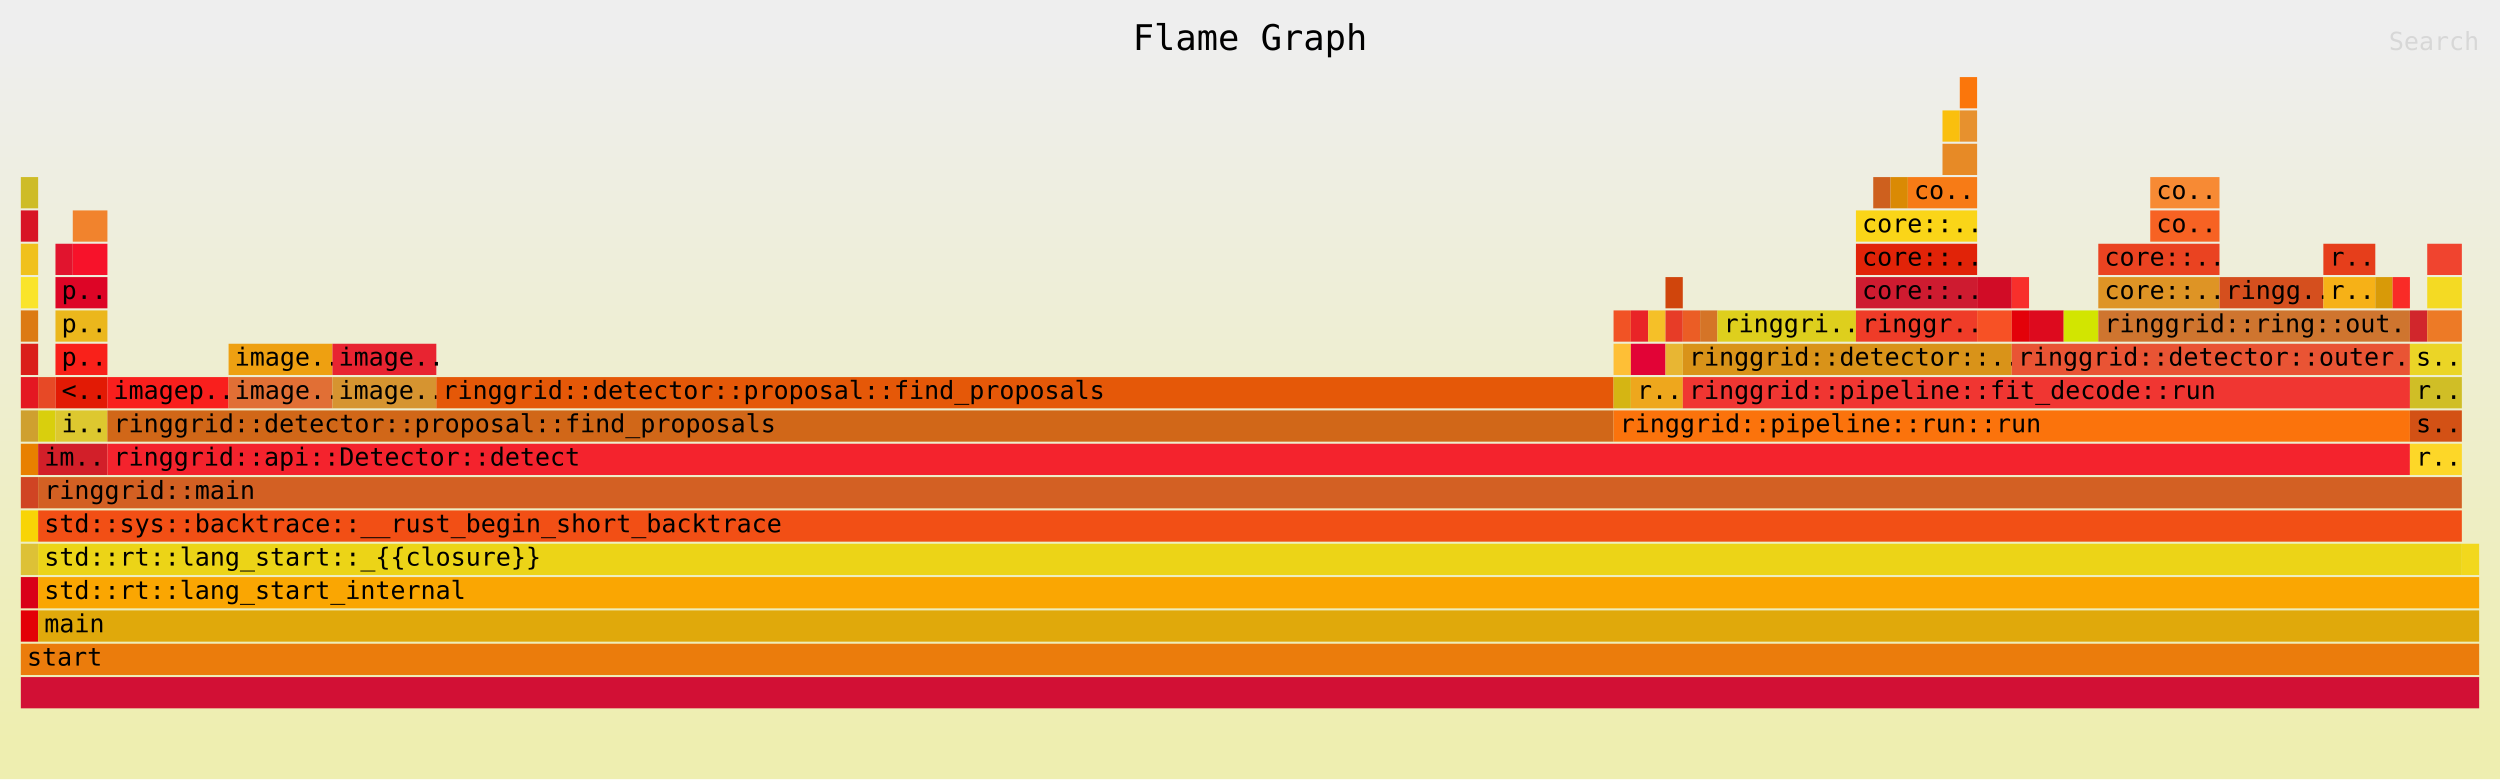
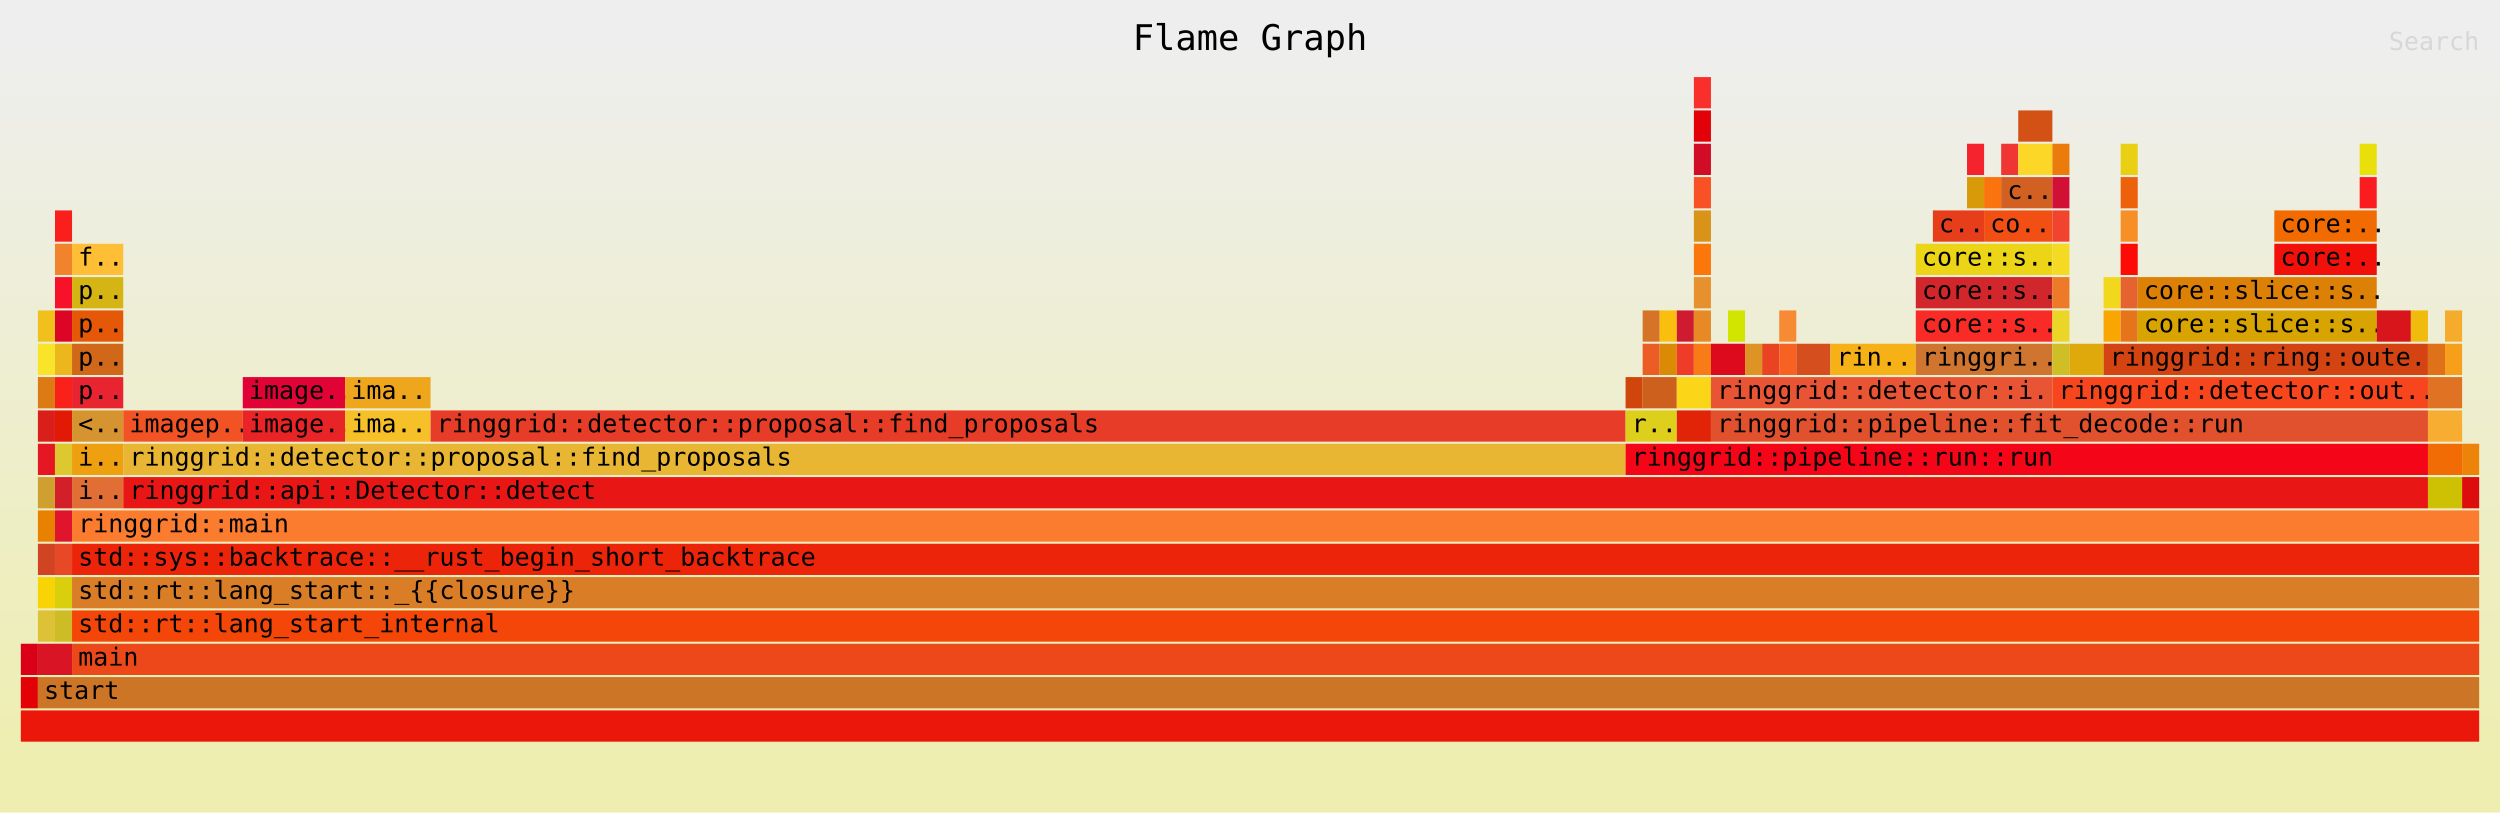
- <svg xmlns="http://www.w3.org/2000/svg" xmlns:ns1="http://github.com/jonhoo/inferno" version="1.1" width="1200" height="374" viewBox="0 0 1200 374">
+ <svg xmlns="http://www.w3.org/2000/svg" xmlns:ns1="http://github.com/jonhoo/inferno" version="1.1" width="1200" height="390" viewBox="0 0 1200 390">
  <defs>
    <linearGradient id="background" y1="0" y2="1" x1="0" x2="0">
      <stop stop-color="#eeeeee" offset="5%" />
      <stop stop-color="#eeeeb0" offset="95%" />
    </linearGradient>
  </defs>
  <style type="text/css">
text { font-family:monospace; font-size:12px }
#title { text-anchor:middle; font-size:17px; }
#matched { text-anchor:end; }
#search { text-anchor:end; opacity:0.1; cursor:pointer; }
#search:hover, #search.show { opacity:1; }
#subtitle { text-anchor:middle; font-color:rgb(160,160,160); }
#unzoom { cursor:pointer; }
#frames &gt; *:hover { stroke:black; stroke-width:0.5; cursor:pointer; }
.hide { display:none; }
.parent { opacity:0.5; }
</style>
-   <rect x="0" y="0" width="100%" height="374" fill="url(#background)" />
+   <rect x="0" y="0" width="100%" height="390" fill="url(#background)" />
  <text id="title" fill="rgb(0,0,0)" x="50%" y="24.00">Flame Graph</text>
-   <text id="details" fill="rgb(0,0,0)" x="10" y="357.00"> </text>
+   <text id="details" fill="rgb(0,0,0)" x="10" y="373.00"> </text>
  <text id="unzoom" class="hide" fill="rgb(0,0,0)" x="10" y="24.00">Reset Zoom</text>
  <text id="search" fill="rgb(0,0,0)" x="1190" y="24.00">Search</text>
-   <text id="matched" fill="rgb(0,0,0)" x="1190" y="357.00"> </text>
-   <svg id="frames" x="10" width="1180" total_samples="142">
-     <g>
-       <rect x="0%" y="293" width="0.704%" height="15" fill="rgb(227,0,7)" ns1:x="0" ns1:w="1" />
-       <text x="0.25%" y="303.50" />
-     </g>
-     <g>
-       <rect x="0%" y="277" width="0.704%" height="15" fill="rgb(217,0,24)" ns1:x="0" ns1:w="1" />
-       <text x="0.25%" y="287.50" />
-     </g>
-     <g>
-       <rect x="0%" y="261" width="0.704%" height="15" fill="rgb(221,193,54)" ns1:x="0" ns1:w="1" />
-       <text x="0.25%" y="271.50" />
-     </g>
-     <g>
-       <rect x="0%" y="245" width="0.704%" height="15" fill="rgb(248,212,6)" ns1:x="0" ns1:w="1" />
-       <text x="0.25%" y="255.50" />
-     </g>
-     <g>
-       <rect x="0%" y="229" width="0.704%" height="15" fill="rgb(208,68,35)" ns1:x="0" ns1:w="1" />
-       <text x="0.25%" y="239.50" />
-     </g>
-     <g>
-       <rect x="0%" y="213" width="0.704%" height="15" fill="rgb(232,128,0)" ns1:x="0" ns1:w="1" />
-       <text x="0.25%" y="223.50" />
-     </g>
-     <g>
-       <rect x="0%" y="197" width="0.704%" height="15" fill="rgb(207,160,47)" ns1:x="0" ns1:w="1" />
-       <text x="0.25%" y="207.50" />
-     </g>
-     <g>
-       <rect x="0%" y="181" width="0.704%" height="15" fill="rgb(228,23,34)" ns1:x="0" ns1:w="1" />
-       <text x="0.25%" y="191.50" />
-     </g>
-     <g>
-       <rect x="0%" y="165" width="0.704%" height="15" fill="rgb(218,30,26)" ns1:x="0" ns1:w="1" />
-       <text x="0.25%" y="175.50" />
-     </g>
-     <g>
-       <rect x="0%" y="149" width="0.704%" height="15" fill="rgb(220,122,19)" ns1:x="0" ns1:w="1" />
-       <text x="0.25%" y="159.50" />
-     </g>
-     <g>
-       <rect x="0%" y="133" width="0.704%" height="15" fill="rgb(250,228,42)" ns1:x="0" ns1:w="1" />
-       <text x="0.25%" y="143.50" />
-     </g>
-     <g>
-       <rect x="0%" y="117" width="0.704%" height="15" fill="rgb(240,193,28)" ns1:x="0" ns1:w="1" />
-       <text x="0.25%" y="127.50" />
-     </g>
-     <g>
-       <rect x="0%" y="101" width="0.704%" height="15" fill="rgb(216,20,37)" ns1:x="0" ns1:w="1" />
-       <text x="0.25%" y="111.50" />
-     </g>
-     <g>
-       <rect x="0%" y="85" width="0.704%" height="15" fill="rgb(206,188,39)" ns1:x="0" ns1:w="1" />
-       <text x="0.25%" y="95.50" />
-     </g>
-     <g>
-       <rect x="0.704%" y="197" width="0.704%" height="15" fill="rgb(217,207,13)" ns1:x="1" ns1:w="1" />
-       <text x="0.954%" y="207.50" />
-     </g>
-     <g>
-       <rect x="0.704%" y="181" width="0.704%" height="15" fill="rgb(231,73,38)" ns1:x="1" ns1:w="1" />
-       <text x="0.954%" y="191.50" />
-     </g>
-     <g>
-       <rect x="1.409%" y="117" width="0.704%" height="15" fill="rgb(225,20,46)" ns1:x="2" ns1:w="1" />
-       <text x="1.659%" y="127.50" />
-     </g>
-     <g>
-       <rect x="0.704%" y="213" width="2.817%" height="15" fill="rgb(210,31,41)" ns1:x="1" ns1:w="4" />
-       <text x="0.954%" y="223.50">im..</text>
-     </g>
-     <g>
-       <rect x="1.409%" y="197" width="2.113%" height="15" fill="rgb(221,200,47)" ns1:x="2" ns1:w="3" />
-       <text x="1.659%" y="207.50">i..</text>
-     </g>
-     <g>
-       <rect x="1.409%" y="181" width="2.113%" height="15" fill="rgb(226,26,5)" ns1:x="2" ns1:w="3" />
-       <text x="1.659%" y="191.50">&lt;..</text>
-     </g>
-     <g>
-       <rect x="1.409%" y="165" width="2.113%" height="15" fill="rgb(249,33,26)" ns1:x="2" ns1:w="3" />
-       <text x="1.659%" y="175.50">p..</text>
-     </g>
-     <g>
-       <rect x="1.409%" y="149" width="2.113%" height="15" fill="rgb(235,183,28)" ns1:x="2" ns1:w="3" />
-       <text x="1.659%" y="159.50">p..</text>
-     </g>
-     <g>
-       <rect x="1.409%" y="133" width="2.113%" height="15" fill="rgb(221,5,38)" ns1:x="2" ns1:w="3" />
-       <text x="1.659%" y="143.50">p..</text>
-     </g>
-     <g>
-       <rect x="2.113%" y="117" width="1.409%" height="15" fill="rgb(247,18,42)" ns1:x="3" ns1:w="2" />
-       <text x="2.363%" y="127.50" />
-     </g>
-     <g>
-       <rect x="2.113%" y="101" width="1.409%" height="15" fill="rgb(241,131,45)" ns1:x="3" ns1:w="2" />
-       <text x="2.363%" y="111.50" />
-     </g>
-     <g>
-       <rect x="3.521%" y="181" width="4.93%" height="15" fill="rgb(249,31,29)" ns1:x="5" ns1:w="7" />
-       <text x="3.771%" y="191.50">imagep..</text>
-     </g>
-     <g>
-       <rect x="8.451%" y="181" width="4.225%" height="15" fill="rgb(225,111,53)" ns1:x="12" ns1:w="6" />
-       <text x="8.701%" y="191.50">image..</text>
-     </g>
-     <g>
-       <rect x="8.451%" y="165" width="4.225%" height="15" fill="rgb(238,160,17)" ns1:x="12" ns1:w="6" />
-       <text x="8.701%" y="175.50">image..</text>
-     </g>
-     <g>
-       <rect x="12.676%" y="181" width="4.225%" height="15" fill="rgb(214,148,48)" ns1:x="18" ns1:w="6" />
-       <text x="12.926%" y="191.50">image..</text>
-     </g>
-     <g>
-       <rect x="12.676%" y="165" width="4.225%" height="15" fill="rgb(232,36,49)" ns1:x="18" ns1:w="6" />
-       <text x="12.926%" y="175.50">image..</text>
-     </g>
-     <g>
-       <rect x="3.521%" y="197" width="61.268%" height="15" fill="rgb(209,103,24)" ns1:x="5" ns1:w="87" />
-       <text x="3.771%" y="207.50">ringgrid::detector::proposal::find_proposals</text>
-     </g>
-     <g>
-       <rect x="16.901%" y="181" width="47.887%" height="15" fill="rgb(229,88,8)" ns1:x="24" ns1:w="68" />
-       <text x="17.151%" y="191.50">ringgrid::detector::proposal::find_proposals</text>
-     </g>
-     <g>
-       <rect x="64.789%" y="181" width="0.704%" height="15" fill="rgb(213,181,19)" ns1:x="92" ns1:w="1" />
-       <text x="65.039%" y="191.50" />
-     </g>
-     <g>
-       <rect x="64.789%" y="165" width="0.704%" height="15" fill="rgb(254,191,54)" ns1:x="92" ns1:w="1" />
-       <text x="65.039%" y="175.50" />
-     </g>
-     <g>
-       <rect x="64.789%" y="149" width="0.704%" height="15" fill="rgb(241,83,37)" ns1:x="92" ns1:w="1" />
-       <text x="65.039%" y="159.50" />
-     </g>
-     <g>
-       <rect x="65.493%" y="149" width="0.704%" height="15" fill="rgb(233,36,39)" ns1:x="93" ns1:w="1" />
-       <text x="65.743%" y="159.50" />
-     </g>
-     <g>
-       <rect x="65.493%" y="165" width="1.409%" height="15" fill="rgb(226,3,54)" ns1:x="93" ns1:w="2" />
-       <text x="65.743%" y="175.50" />
-     </g>
-     <g>
-       <rect x="66.197%" y="149" width="0.704%" height="15" fill="rgb(245,192,40)" ns1:x="94" ns1:w="1" />
-       <text x="66.447%" y="159.50" />
-     </g>
-     <g>
-       <rect x="65.493%" y="181" width="2.113%" height="15" fill="rgb(238,167,29)" ns1:x="93" ns1:w="3" />
-       <text x="65.743%" y="191.50">r..</text>
-     </g>
-     <g>
-       <rect x="66.901%" y="165" width="0.704%" height="15" fill="rgb(232,182,51)" ns1:x="95" ns1:w="1" />
-       <text x="67.151%" y="175.50" />
-     </g>
-     <g>
-       <rect x="66.901%" y="149" width="0.704%" height="15" fill="rgb(231,60,39)" ns1:x="95" ns1:w="1" />
-       <text x="67.151%" y="159.50" />
-     </g>
-     <g>
-       <rect x="66.901%" y="133" width="0.704%" height="15" fill="rgb(208,69,12)" ns1:x="95" ns1:w="1" />
-       <text x="67.151%" y="143.50" />
-     </g>
-     <g>
-       <rect x="67.606%" y="149" width="0.704%" height="15" fill="rgb(235,93,37)" ns1:x="96" ns1:w="1" />
-       <text x="67.856%" y="159.50" />
-     </g>
-     <g>
-       <rect x="68.31%" y="149" width="0.704%" height="15" fill="rgb(213,116,39)" ns1:x="97" ns1:w="1" />
-       <text x="68.56%" y="159.50" />
-     </g>
-     <g>
-       <rect x="69.014%" y="149" width="5.634%" height="15" fill="rgb(222,207,29)" ns1:x="98" ns1:w="8" />
-       <text x="69.264%" y="159.50">ringgri..</text>
-     </g>
-     <g>
-       <rect x="75.352%" y="85" width="0.704%" height="15" fill="rgb(206,96,30)" ns1:x="107" ns1:w="1" />
-       <text x="75.602%" y="95.50" />
-     </g>
-     <g>
-       <rect x="76.056%" y="85" width="0.704%" height="15" fill="rgb(218,138,4)" ns1:x="108" ns1:w="1" />
-       <text x="76.306%" y="95.50" />
-     </g>
-     <g>
-       <rect x="78.169%" y="53" width="0.704%" height="15" fill="rgb(250,191,14)" ns1:x="111" ns1:w="1" />
-       <text x="78.419%" y="63.50" />
-     </g>
-     <g>
-       <rect x="74.648%" y="149" width="4.93%" height="15" fill="rgb(239,60,40)" ns1:x="106" ns1:w="7" />
-       <text x="74.898%" y="159.50">ringgr..</text>
-     </g>
-     <g>
-       <rect x="74.648%" y="133" width="4.93%" height="15" fill="rgb(206,27,48)" ns1:x="106" ns1:w="7" />
-       <text x="74.898%" y="143.50">core::..</text>
-     </g>
-     <g>
-       <rect x="74.648%" y="117" width="4.93%" height="15" fill="rgb(225,35,8)" ns1:x="106" ns1:w="7" />
-       <text x="74.898%" y="127.50">core::..</text>
-     </g>
-     <g>
-       <rect x="74.648%" y="101" width="4.93%" height="15" fill="rgb(250,213,24)" ns1:x="106" ns1:w="7" />
-       <text x="74.898%" y="111.50">core::..</text>
-     </g>
-     <g>
-       <rect x="76.761%" y="85" width="2.817%" height="15" fill="rgb(247,123,22)" ns1:x="109" ns1:w="4" />
-       <text x="77.011%" y="95.50">co..</text>
-     </g>
-     <g>
-       <rect x="78.169%" y="69" width="1.409%" height="15" fill="rgb(231,138,38)" ns1:x="111" ns1:w="2" />
-       <text x="78.419%" y="79.50" />
-     </g>
-     <g>
-       <rect x="78.873%" y="53" width="0.704%" height="15" fill="rgb(231,145,46)" ns1:x="112" ns1:w="1" />
-       <text x="79.123%" y="63.50" />
-     </g>
-     <g>
-       <rect x="78.873%" y="37" width="0.704%" height="15" fill="rgb(251,118,11)" ns1:x="112" ns1:w="1" />
-       <text x="79.123%" y="47.50" />
-     </g>
-     <g>
-       <rect x="67.606%" y="165" width="13.38%" height="15" fill="rgb(217,147,25)" ns1:x="96" ns1:w="19" />
-       <text x="67.856%" y="175.50">ringgrid::detector::..</text>
-     </g>
-     <g>
-       <rect x="79.578%" y="149" width="1.409%" height="15" fill="rgb(247,81,37)" ns1:x="113" ns1:w="2" />
-       <text x="79.828%" y="159.50" />
-     </g>
-     <g>
-       <rect x="79.578%" y="133" width="1.409%" height="15" fill="rgb(209,12,38)" ns1:x="113" ns1:w="2" />
-       <text x="79.828%" y="143.50" />
-     </g>
-     <g>
-       <rect x="80.986%" y="149" width="0.704%" height="15" fill="rgb(227,1,9)" ns1:x="115" ns1:w="1" />
-       <text x="81.236%" y="159.50" />
-     </g>
-     <g>
-       <rect x="80.986%" y="133" width="0.704%" height="15" fill="rgb(248,47,43)" ns1:x="115" ns1:w="1" />
-       <text x="81.236%" y="143.50" />
-     </g>
-     <g>
-       <rect x="81.69%" y="149" width="1.409%" height="15" fill="rgb(221,10,30)" ns1:x="116" ns1:w="2" />
-       <text x="81.94%" y="159.50" />
-     </g>
-     <g>
-       <rect x="83.099%" y="149" width="1.409%" height="15" fill="rgb(210,229,1)" ns1:x="118" ns1:w="2" />
-       <text x="83.349%" y="159.50" />
-     </g>
-     <g>
-       <rect x="84.507%" y="133" width="4.93%" height="15" fill="rgb(222,148,37)" ns1:x="120" ns1:w="7" />
-       <text x="84.757%" y="143.50">core::..</text>
-     </g>
-     <g>
-       <rect x="84.507%" y="117" width="4.93%" height="15" fill="rgb(234,67,33)" ns1:x="120" ns1:w="7" />
-       <text x="84.757%" y="127.50">core::..</text>
-     </g>
-     <g>
-       <rect x="86.62%" y="101" width="2.817%" height="15" fill="rgb(247,98,35)" ns1:x="123" ns1:w="4" />
-       <text x="86.87%" y="111.50">co..</text>
-     </g>
-     <g>
-       <rect x="86.62%" y="85" width="2.817%" height="15" fill="rgb(247,138,52)" ns1:x="123" ns1:w="4" />
-       <text x="86.87%" y="95.50">co..</text>
-     </g>
-     <g>
-       <rect x="89.437%" y="133" width="4.225%" height="15" fill="rgb(213,79,30)" ns1:x="127" ns1:w="6" />
-       <text x="89.687%" y="143.50">ringg..</text>
-     </g>
-     <g>
-       <rect x="93.662%" y="133" width="2.113%" height="15" fill="rgb(246,177,23)" ns1:x="133" ns1:w="3" />
-       <text x="93.912%" y="143.50">r..</text>
-     </g>
-     <g>
-       <rect x="93.662%" y="117" width="2.113%" height="15" fill="rgb(230,62,27)" ns1:x="133" ns1:w="3" />
-       <text x="93.912%" y="127.50">r..</text>
-     </g>
-     <g>
-       <rect x="95.775%" y="133" width="0.704%" height="15" fill="rgb(216,154,8)" ns1:x="136" ns1:w="1" />
-       <text x="96.025%" y="143.50" />
-     </g>
-     <g>
-       <rect x="3.521%" y="213" width="93.662%" height="15" fill="rgb(244,35,45)" ns1:x="5" ns1:w="133" />
-       <text x="3.771%" y="223.50">ringgrid::api::Detector::detect</text>
-     </g>
-     <g>
-       <rect x="64.789%" y="197" width="32.394%" height="15" fill="rgb(251,115,12)" ns1:x="92" ns1:w="46" />
-       <text x="65.039%" y="207.50">ringgrid::pipeline::run::run</text>
-     </g>
-     <g>
-       <rect x="67.606%" y="181" width="29.578%" height="15" fill="rgb(240,54,50)" ns1:x="96" ns1:w="42" />
-       <text x="67.856%" y="191.50">ringgrid::pipeline::fit_decode::run</text>
-     </g>
-     <g>
-       <rect x="80.986%" y="165" width="16.197%" height="15" fill="rgb(233,84,52)" ns1:x="115" ns1:w="23" />
-       <text x="81.236%" y="175.50">ringgrid::detector::outer..</text>
-     </g>
-     <g>
-       <rect x="84.507%" y="149" width="12.676%" height="15" fill="rgb(207,117,47)" ns1:x="120" ns1:w="18" />
-       <text x="84.757%" y="159.50">ringgrid::ring::out..</text>
-     </g>
-     <g>
-       <rect x="96.479%" y="133" width="0.704%" height="15" fill="rgb(249,43,39)" ns1:x="137" ns1:w="1" />
-       <text x="96.729%" y="143.50" />
-     </g>
-     <g>
-       <rect x="97.183%" y="149" width="0.704%" height="15" fill="rgb(209,38,44)" ns1:x="138" ns1:w="1" />
-       <text x="97.433%" y="159.50" />
-     </g>
-     <g>
-       <rect x="0.704%" y="261" width="98.591%" height="15" fill="rgb(236,212,23)" ns1:x="1" ns1:w="140" />
-       <text x="0.954%" y="271.50">std::rt::lang_start::_{{closure}}</text>
-     </g>
-     <g>
-       <rect x="0.704%" y="245" width="98.591%" height="15" fill="rgb(242,79,21)" ns1:x="1" ns1:w="140" />
-       <text x="0.954%" y="255.50">std::sys::backtrace::__rust_begin_short_backtrace</text>
-     </g>
-     <g>
-       <rect x="0.704%" y="229" width="98.591%" height="15" fill="rgb(211,96,35)" ns1:x="1" ns1:w="140" />
-       <text x="0.954%" y="239.50">ringgrid::main</text>
-     </g>
-     <g>
-       <rect x="97.183%" y="213" width="2.113%" height="15" fill="rgb(253,215,40)" ns1:x="138" ns1:w="3" />
-       <text x="97.433%" y="223.50">r..</text>
-     </g>
-     <g>
-       <rect x="97.183%" y="197" width="2.113%" height="15" fill="rgb(211,81,21)" ns1:x="138" ns1:w="3" />
-       <text x="97.433%" y="207.50">s..</text>
-     </g>
-     <g>
-       <rect x="97.183%" y="181" width="2.113%" height="15" fill="rgb(208,190,38)" ns1:x="138" ns1:w="3" />
-       <text x="97.433%" y="191.50">r..</text>
-     </g>
-     <g>
-       <rect x="97.183%" y="165" width="2.113%" height="15" fill="rgb(235,213,38)" ns1:x="138" ns1:w="3" />
-       <text x="97.433%" y="175.50">s..</text>
-     </g>
-     <g>
-       <rect x="97.887%" y="149" width="1.409%" height="15" fill="rgb(237,122,38)" ns1:x="139" ns1:w="2" />
-       <text x="98.137%" y="159.50" />
-     </g>
-     <g>
-       <rect x="97.887%" y="133" width="1.409%" height="15" fill="rgb(244,218,35)" ns1:x="139" ns1:w="2" />
-       <text x="98.137%" y="143.50" />
-     </g>
-     <g>
-       <rect x="97.887%" y="117" width="1.409%" height="15" fill="rgb(240,68,47)" ns1:x="139" ns1:w="2" />
-       <text x="98.137%" y="127.50" />
-     </g>
-     <g>
-       <rect x="0%" y="325" width="100%" height="15" fill="rgb(210,16,53)" ns1:x="0" ns1:w="142" />
+   <text id="matched" fill="rgb(0,0,0)" x="1190" y="373.00"> </text>
+   <svg id="frames" x="10" width="1180" total_samples="144">
+     <g>
+       <rect x="0%" y="325" width="0.694%" height="15" fill="rgb(227,0,7)" ns1:x="0" ns1:w="1" />
      <text x="0.25%" y="335.50" />
    </g>
    <g>
-       <rect x="0%" y="309" width="100%" height="15" fill="rgb(235,124,12)" ns1:x="0" ns1:w="142" />
-       <text x="0.25%" y="319.50">start</text>
-     </g>
-     <g>
-       <rect x="0.704%" y="293" width="99.296%" height="15" fill="rgb(224,169,11)" ns1:x="1" ns1:w="141" />
-       <text x="0.954%" y="303.50">main</text>
-     </g>
-     <g>
-       <rect x="0.704%" y="277" width="99.296%" height="15" fill="rgb(250,166,2)" ns1:x="1" ns1:w="141" />
-       <text x="0.954%" y="287.50">std::rt::lang_start_internal</text>
-     </g>
-     <g>
-       <rect x="99.296%" y="261" width="0.704%" height="15" fill="rgb(242,216,29)" ns1:x="141" ns1:w="1" />
-       <text x="99.546%" y="271.50" />
+       <rect x="0%" y="309" width="0.694%" height="15" fill="rgb(217,0,24)" ns1:x="0" ns1:w="1" />
+       <text x="0.25%" y="319.50" />
+     </g>
+     <g>
+       <rect x="0.694%" y="293" width="0.694%" height="15" fill="rgb(221,193,54)" ns1:x="1" ns1:w="1" />
+       <text x="0.944%" y="303.50" />
+     </g>
+     <g>
+       <rect x="0.694%" y="277" width="0.694%" height="15" fill="rgb(248,212,6)" ns1:x="1" ns1:w="1" />
+       <text x="0.944%" y="287.50" />
+     </g>
+     <g>
+       <rect x="0.694%" y="261" width="0.694%" height="15" fill="rgb(208,68,35)" ns1:x="1" ns1:w="1" />
+       <text x="0.944%" y="271.50" />
+     </g>
+     <g>
+       <rect x="0.694%" y="245" width="0.694%" height="15" fill="rgb(232,128,0)" ns1:x="1" ns1:w="1" />
+       <text x="0.944%" y="255.50" />
+     </g>
+     <g>
+       <rect x="0.694%" y="229" width="0.694%" height="15" fill="rgb(207,160,47)" ns1:x="1" ns1:w="1" />
+       <text x="0.944%" y="239.50" />
+     </g>
+     <g>
+       <rect x="0.694%" y="213" width="0.694%" height="15" fill="rgb(228,23,34)" ns1:x="1" ns1:w="1" />
+       <text x="0.944%" y="223.50" />
+     </g>
+     <g>
+       <rect x="0.694%" y="197" width="0.694%" height="15" fill="rgb(218,30,26)" ns1:x="1" ns1:w="1" />
+       <text x="0.944%" y="207.50" />
+     </g>
+     <g>
+       <rect x="0.694%" y="181" width="0.694%" height="15" fill="rgb(220,122,19)" ns1:x="1" ns1:w="1" />
+       <text x="0.944%" y="191.50" />
+     </g>
+     <g>
+       <rect x="0.694%" y="165" width="0.694%" height="15" fill="rgb(250,228,42)" ns1:x="1" ns1:w="1" />
+       <text x="0.944%" y="175.50" />
+     </g>
+     <g>
+       <rect x="0.694%" y="149" width="0.694%" height="15" fill="rgb(240,193,28)" ns1:x="1" ns1:w="1" />
+       <text x="0.944%" y="159.50" />
+     </g>
+     <g>
+       <rect x="0.694%" y="309" width="1.389%" height="15" fill="rgb(216,20,37)" ns1:x="1" ns1:w="2" />
+       <text x="0.944%" y="319.50" />
+     </g>
+     <g>
+       <rect x="1.389%" y="293" width="0.694%" height="15" fill="rgb(206,188,39)" ns1:x="2" ns1:w="1" />
+       <text x="1.639%" y="303.50" />
+     </g>
+     <g>
+       <rect x="1.389%" y="277" width="0.694%" height="15" fill="rgb(217,207,13)" ns1:x="2" ns1:w="1" />
+       <text x="1.639%" y="287.50" />
+     </g>
+     <g>
+       <rect x="1.389%" y="261" width="0.694%" height="15" fill="rgb(231,73,38)" ns1:x="2" ns1:w="1" />
+       <text x="1.639%" y="271.50" />
+     </g>
+     <g>
+       <rect x="1.389%" y="245" width="0.694%" height="15" fill="rgb(225,20,46)" ns1:x="2" ns1:w="1" />
+       <text x="1.639%" y="255.50" />
+     </g>
+     <g>
+       <rect x="1.389%" y="229" width="0.694%" height="15" fill="rgb(210,31,41)" ns1:x="2" ns1:w="1" />
+       <text x="1.639%" y="239.50" />
+     </g>
+     <g>
+       <rect x="1.389%" y="213" width="0.694%" height="15" fill="rgb(221,200,47)" ns1:x="2" ns1:w="1" />
+       <text x="1.639%" y="223.50" />
+     </g>
+     <g>
+       <rect x="1.389%" y="197" width="0.694%" height="15" fill="rgb(226,26,5)" ns1:x="2" ns1:w="1" />
+       <text x="1.639%" y="207.50" />
+     </g>
+     <g>
+       <rect x="1.389%" y="181" width="0.694%" height="15" fill="rgb(249,33,26)" ns1:x="2" ns1:w="1" />
+       <text x="1.639%" y="191.50" />
+     </g>
+     <g>
+       <rect x="1.389%" y="165" width="0.694%" height="15" fill="rgb(235,183,28)" ns1:x="2" ns1:w="1" />
+       <text x="1.639%" y="175.50" />
+     </g>
+     <g>
+       <rect x="1.389%" y="149" width="0.694%" height="15" fill="rgb(221,5,38)" ns1:x="2" ns1:w="1" />
+       <text x="1.639%" y="159.50" />
+     </g>
+     <g>
+       <rect x="1.389%" y="133" width="0.694%" height="15" fill="rgb(247,18,42)" ns1:x="2" ns1:w="1" />
+       <text x="1.639%" y="143.50" />
+     </g>
+     <g>
+       <rect x="1.389%" y="117" width="0.694%" height="15" fill="rgb(241,131,45)" ns1:x="2" ns1:w="1" />
+       <text x="1.639%" y="127.50" />
+     </g>
+     <g>
+       <rect x="1.389%" y="101" width="0.694%" height="15" fill="rgb(249,31,29)" ns1:x="2" ns1:w="1" />
+       <text x="1.639%" y="111.50" />
+     </g>
+     <g>
+       <rect x="2.083%" y="229" width="2.083%" height="15" fill="rgb(225,111,53)" ns1:x="3" ns1:w="3" />
+       <text x="2.333%" y="239.50">i..</text>
+     </g>
+     <g>
+       <rect x="2.083%" y="213" width="2.083%" height="15" fill="rgb(238,160,17)" ns1:x="3" ns1:w="3" />
+       <text x="2.333%" y="223.50">i..</text>
+     </g>
+     <g>
+       <rect x="2.083%" y="197" width="2.083%" height="15" fill="rgb(214,148,48)" ns1:x="3" ns1:w="3" />
+       <text x="2.333%" y="207.50">&lt;..</text>
+     </g>
+     <g>
+       <rect x="2.083%" y="181" width="2.083%" height="15" fill="rgb(232,36,49)" ns1:x="3" ns1:w="3" />
+       <text x="2.333%" y="191.50">p..</text>
+     </g>
+     <g>
+       <rect x="2.083%" y="165" width="2.083%" height="15" fill="rgb(209,103,24)" ns1:x="3" ns1:w="3" />
+       <text x="2.333%" y="175.50">p..</text>
+     </g>
+     <g>
+       <rect x="2.083%" y="149" width="2.083%" height="15" fill="rgb(229,88,8)" ns1:x="3" ns1:w="3" />
+       <text x="2.333%" y="159.50">p..</text>
+     </g>
+     <g>
+       <rect x="2.083%" y="133" width="2.083%" height="15" fill="rgb(213,181,19)" ns1:x="3" ns1:w="3" />
+       <text x="2.333%" y="143.50">p..</text>
+     </g>
+     <g>
+       <rect x="2.083%" y="117" width="2.083%" height="15" fill="rgb(254,191,54)" ns1:x="3" ns1:w="3" />
+       <text x="2.333%" y="127.50">f..</text>
+     </g>
+     <g>
+       <rect x="4.167%" y="197" width="4.861%" height="15" fill="rgb(241,83,37)" ns1:x="6" ns1:w="7" />
+       <text x="4.417%" y="207.50">imagep..</text>
+     </g>
+     <g>
+       <rect x="9.028%" y="197" width="4.167%" height="15" fill="rgb(233,36,39)" ns1:x="13" ns1:w="6" />
+       <text x="9.278%" y="207.50">image..</text>
+     </g>
+     <g>
+       <rect x="9.028%" y="181" width="4.167%" height="15" fill="rgb(226,3,54)" ns1:x="13" ns1:w="6" />
+       <text x="9.278%" y="191.50">image..</text>
+     </g>
+     <g>
+       <rect x="13.194%" y="197" width="3.472%" height="15" fill="rgb(245,192,40)" ns1:x="19" ns1:w="5" />
+       <text x="13.444%" y="207.50">ima..</text>
+     </g>
+     <g>
+       <rect x="13.194%" y="181" width="3.472%" height="15" fill="rgb(238,167,29)" ns1:x="19" ns1:w="5" />
+       <text x="13.444%" y="191.50">ima..</text>
+     </g>
+     <g>
+       <rect x="4.167%" y="213" width="61.111%" height="15" fill="rgb(232,182,51)" ns1:x="6" ns1:w="88" />
+       <text x="4.417%" y="223.50">ringgrid::detector::proposal::find_proposals</text>
+     </g>
+     <g>
+       <rect x="16.667%" y="197" width="48.611%" height="15" fill="rgb(231,60,39)" ns1:x="24" ns1:w="70" />
+       <text x="16.917%" y="207.50">ringgrid::detector::proposal::find_proposals</text>
+     </g>
+     <g>
+       <rect x="65.278%" y="181" width="0.694%" height="15" fill="rgb(208,69,12)" ns1:x="94" ns1:w="1" />
+       <text x="65.528%" y="191.50" />
+     </g>
+     <g>
+       <rect x="65.972%" y="165" width="0.694%" height="15" fill="rgb(235,93,37)" ns1:x="95" ns1:w="1" />
+       <text x="66.222%" y="175.50" />
+     </g>
+     <g>
+       <rect x="65.972%" y="149" width="0.694%" height="15" fill="rgb(213,116,39)" ns1:x="95" ns1:w="1" />
+       <text x="66.222%" y="159.50" />
+     </g>
+     <g>
+       <rect x="65.278%" y="197" width="2.083%" height="15" fill="rgb(222,207,29)" ns1:x="94" ns1:w="3" />
+       <text x="65.528%" y="207.50">r..</text>
+     </g>
+     <g>
+       <rect x="65.972%" y="181" width="1.389%" height="15" fill="rgb(206,96,30)" ns1:x="95" ns1:w="2" />
+       <text x="66.222%" y="191.50" />
+     </g>
+     <g>
+       <rect x="66.667%" y="165" width="0.694%" height="15" fill="rgb(218,138,4)" ns1:x="96" ns1:w="1" />
+       <text x="66.917%" y="175.50" />
+     </g>
+     <g>
+       <rect x="66.667%" y="149" width="0.694%" height="15" fill="rgb(250,191,14)" ns1:x="96" ns1:w="1" />
+       <text x="66.917%" y="159.50" />
+     </g>
+     <g>
+       <rect x="67.361%" y="165" width="0.694%" height="15" fill="rgb(239,60,40)" ns1:x="97" ns1:w="1" />
+       <text x="67.611%" y="175.50" />
+     </g>
+     <g>
+       <rect x="67.361%" y="149" width="0.694%" height="15" fill="rgb(206,27,48)" ns1:x="97" ns1:w="1" />
+       <text x="67.611%" y="159.50" />
+     </g>
+     <g>
+       <rect x="67.361%" y="197" width="1.389%" height="15" fill="rgb(225,35,8)" ns1:x="97" ns1:w="2" />
+       <text x="67.611%" y="207.50" />
+     </g>
+     <g>
+       <rect x="67.361%" y="181" width="1.389%" height="15" fill="rgb(250,213,24)" ns1:x="97" ns1:w="2" />
+       <text x="67.611%" y="191.50" />
+     </g>
+     <g>
+       <rect x="68.056%" y="165" width="0.694%" height="15" fill="rgb(247,123,22)" ns1:x="98" ns1:w="1" />
+       <text x="68.306%" y="175.50" />
+     </g>
+     <g>
+       <rect x="68.056%" y="149" width="0.694%" height="15" fill="rgb(231,138,38)" ns1:x="98" ns1:w="1" />
+       <text x="68.306%" y="159.50" />
+     </g>
+     <g>
+       <rect x="68.056%" y="133" width="0.694%" height="15" fill="rgb(231,145,46)" ns1:x="98" ns1:w="1" />
+       <text x="68.306%" y="143.50" />
+     </g>
+     <g>
+       <rect x="68.056%" y="117" width="0.694%" height="15" fill="rgb(251,118,11)" ns1:x="98" ns1:w="1" />
+       <text x="68.306%" y="127.50" />
+     </g>
+     <g>
+       <rect x="68.056%" y="101" width="0.694%" height="15" fill="rgb(217,147,25)" ns1:x="98" ns1:w="1" />
+       <text x="68.306%" y="111.50" />
+     </g>
+     <g>
+       <rect x="68.056%" y="85" width="0.694%" height="15" fill="rgb(247,81,37)" ns1:x="98" ns1:w="1" />
+       <text x="68.306%" y="95.50" />
+     </g>
+     <g>
+       <rect x="68.056%" y="69" width="0.694%" height="15" fill="rgb(209,12,38)" ns1:x="98" ns1:w="1" />
+       <text x="68.306%" y="79.50" />
+     </g>
+     <g>
+       <rect x="68.056%" y="53" width="0.694%" height="15" fill="rgb(227,1,9)" ns1:x="98" ns1:w="1" />
+       <text x="68.306%" y="63.50" />
+     </g>
+     <g>
+       <rect x="68.056%" y="37" width="0.694%" height="15" fill="rgb(248,47,43)" ns1:x="98" ns1:w="1" />
+       <text x="68.306%" y="47.50" />
+     </g>
+     <g>
+       <rect x="68.75%" y="165" width="1.389%" height="15" fill="rgb(221,10,30)" ns1:x="99" ns1:w="2" />
+       <text x="69%" y="175.50" />
+     </g>
+     <g>
+       <rect x="69.444%" y="149" width="0.694%" height="15" fill="rgb(210,229,1)" ns1:x="100" ns1:w="1" />
+       <text x="69.694%" y="159.50" />
+     </g>
+     <g>
+       <rect x="70.139%" y="165" width="0.694%" height="15" fill="rgb(222,148,37)" ns1:x="101" ns1:w="1" />
+       <text x="70.389%" y="175.50" />
+     </g>
+     <g>
+       <rect x="70.833%" y="165" width="0.694%" height="15" fill="rgb(234,67,33)" ns1:x="102" ns1:w="1" />
+       <text x="71.083%" y="175.50" />
+     </g>
+     <g>
+       <rect x="71.528%" y="165" width="0.694%" height="15" fill="rgb(247,98,35)" ns1:x="103" ns1:w="1" />
+       <text x="71.778%" y="175.50" />
+     </g>
+     <g>
+       <rect x="71.528%" y="149" width="0.694%" height="15" fill="rgb(247,138,52)" ns1:x="103" ns1:w="1" />
+       <text x="71.778%" y="159.50" />
+     </g>
+     <g>
+       <rect x="72.222%" y="165" width="1.389%" height="15" fill="rgb(213,79,30)" ns1:x="104" ns1:w="2" />
+       <text x="72.472%" y="175.50" />
+     </g>
+     <g>
+       <rect x="73.611%" y="165" width="3.472%" height="15" fill="rgb(246,177,23)" ns1:x="106" ns1:w="5" />
+       <text x="73.861%" y="175.50">rin..</text>
+     </g>
+     <g>
+       <rect x="77.778%" y="101" width="2.083%" height="15" fill="rgb(230,62,27)" ns1:x="112" ns1:w="3" />
+       <text x="78.028%" y="111.50">c..</text>
+     </g>
+     <g>
+       <rect x="79.167%" y="85" width="0.694%" height="15" fill="rgb(216,154,8)" ns1:x="114" ns1:w="1" />
+       <text x="79.417%" y="95.50" />
+     </g>
+     <g>
+       <rect x="79.167%" y="69" width="0.694%" height="15" fill="rgb(244,35,45)" ns1:x="114" ns1:w="1" />
+       <text x="79.417%" y="79.50" />
+     </g>
+     <g>
+       <rect x="79.861%" y="85" width="0.694%" height="15" fill="rgb(251,115,12)" ns1:x="115" ns1:w="1" />
+       <text x="80.111%" y="95.50" />
+     </g>
+     <g>
+       <rect x="80.556%" y="69" width="0.694%" height="15" fill="rgb(240,54,50)" ns1:x="116" ns1:w="1" />
+       <text x="80.806%" y="79.50" />
+     </g>
+     <g>
+       <rect x="68.75%" y="181" width="13.889%" height="15" fill="rgb(233,84,52)" ns1:x="99" ns1:w="20" />
+       <text x="69%" y="191.50">ringgrid::detector::i..</text>
+     </g>
+     <g>
+       <rect x="77.083%" y="165" width="5.556%" height="15" fill="rgb(207,117,47)" ns1:x="111" ns1:w="8" />
+       <text x="77.333%" y="175.50">ringgri..</text>
+     </g>
+     <g>
+       <rect x="77.083%" y="149" width="5.556%" height="15" fill="rgb(249,43,39)" ns1:x="111" ns1:w="8" />
+       <text x="77.333%" y="159.50">core::s..</text>
+     </g>
+     <g>
+       <rect x="77.083%" y="133" width="5.556%" height="15" fill="rgb(209,38,44)" ns1:x="111" ns1:w="8" />
+       <text x="77.333%" y="143.50">core::s..</text>
+     </g>
+     <g>
+       <rect x="77.083%" y="117" width="5.556%" height="15" fill="rgb(236,212,23)" ns1:x="111" ns1:w="8" />
+       <text x="77.333%" y="127.50">core::s..</text>
+     </g>
+     <g>
+       <rect x="79.861%" y="101" width="2.778%" height="15" fill="rgb(242,79,21)" ns1:x="115" ns1:w="4" />
+       <text x="80.111%" y="111.50">co..</text>
+     </g>
+     <g>
+       <rect x="80.556%" y="85" width="2.083%" height="15" fill="rgb(211,96,35)" ns1:x="116" ns1:w="3" />
+       <text x="80.806%" y="95.50">c..</text>
+     </g>
+     <g>
+       <rect x="81.25%" y="69" width="1.389%" height="15" fill="rgb(253,215,40)" ns1:x="117" ns1:w="2" />
+       <text x="81.5%" y="79.50" />
+     </g>
+     <g>
+       <rect x="81.25%" y="53" width="1.389%" height="15" fill="rgb(211,81,21)" ns1:x="117" ns1:w="2" />
+       <text x="81.5%" y="63.50" />
+     </g>
+     <g>
+       <rect x="82.639%" y="165" width="0.694%" height="15" fill="rgb(208,190,38)" ns1:x="119" ns1:w="1" />
+       <text x="82.889%" y="175.50" />
+     </g>
+     <g>
+       <rect x="82.639%" y="149" width="0.694%" height="15" fill="rgb(235,213,38)" ns1:x="119" ns1:w="1" />
+       <text x="82.889%" y="159.50" />
+     </g>
+     <g>
+       <rect x="82.639%" y="133" width="0.694%" height="15" fill="rgb(237,122,38)" ns1:x="119" ns1:w="1" />
+       <text x="82.889%" y="143.50" />
+     </g>
+     <g>
+       <rect x="82.639%" y="117" width="0.694%" height="15" fill="rgb(244,218,35)" ns1:x="119" ns1:w="1" />
+       <text x="82.889%" y="127.50" />
+     </g>
+     <g>
+       <rect x="82.639%" y="101" width="0.694%" height="15" fill="rgb(240,68,47)" ns1:x="119" ns1:w="1" />
+       <text x="82.889%" y="111.50" />
+     </g>
+     <g>
+       <rect x="82.639%" y="85" width="0.694%" height="15" fill="rgb(210,16,53)" ns1:x="119" ns1:w="1" />
+       <text x="82.889%" y="95.50" />
+     </g>
+     <g>
+       <rect x="82.639%" y="69" width="0.694%" height="15" fill="rgb(235,124,12)" ns1:x="119" ns1:w="1" />
+       <text x="82.889%" y="79.50" />
+     </g>
+     <g>
+       <rect x="83.333%" y="165" width="1.389%" height="15" fill="rgb(224,169,11)" ns1:x="120" ns1:w="2" />
+       <text x="83.583%" y="175.50" />
+     </g>
+     <g>
+       <rect x="84.722%" y="149" width="0.694%" height="15" fill="rgb(250,166,2)" ns1:x="122" ns1:w="1" />
+       <text x="84.972%" y="159.50" />
+     </g>
+     <g>
+       <rect x="84.722%" y="133" width="0.694%" height="15" fill="rgb(242,216,29)" ns1:x="122" ns1:w="1" />
+       <text x="84.972%" y="143.50" />
+     </g>
+     <g>
+       <rect x="85.417%" y="149" width="0.694%" height="15" fill="rgb(230,116,27)" ns1:x="123" ns1:w="1" />
+       <text x="85.667%" y="159.50" />
+     </g>
+     <g>
+       <rect x="85.417%" y="133" width="0.694%" height="15" fill="rgb(228,99,48)" ns1:x="123" ns1:w="1" />
+       <text x="85.667%" y="143.50" />
+     </g>
+     <g>
+       <rect x="85.417%" y="117" width="0.694%" height="15" fill="rgb(253,11,6)" ns1:x="123" ns1:w="1" />
+       <text x="85.667%" y="127.50" />
+     </g>
+     <g>
+       <rect x="85.417%" y="101" width="0.694%" height="15" fill="rgb(247,143,39)" ns1:x="123" ns1:w="1" />
+       <text x="85.667%" y="111.50" />
+     </g>
+     <g>
+       <rect x="85.417%" y="85" width="0.694%" height="15" fill="rgb(236,97,10)" ns1:x="123" ns1:w="1" />
+       <text x="85.667%" y="95.50" />
+     </g>
+     <g>
+       <rect x="85.417%" y="69" width="0.694%" height="15" fill="rgb(233,208,19)" ns1:x="123" ns1:w="1" />
+       <text x="85.667%" y="79.50" />
+     </g>
+     <g>
+       <rect x="86.111%" y="149" width="9.722%" height="15" fill="rgb(216,164,2)" ns1:x="124" ns1:w="14" />
+       <text x="86.361%" y="159.50">core::slice::s..</text>
+     </g>
+     <g>
+       <rect x="86.111%" y="133" width="9.722%" height="15" fill="rgb(220,129,5)" ns1:x="124" ns1:w="14" />
+       <text x="86.361%" y="143.50">core::slice::s..</text>
+     </g>
+     <g>
+       <rect x="91.667%" y="117" width="4.167%" height="15" fill="rgb(242,17,10)" ns1:x="132" ns1:w="6" />
+       <text x="91.917%" y="127.50">core:..</text>
+     </g>
+     <g>
+       <rect x="91.667%" y="101" width="4.167%" height="15" fill="rgb(242,107,0)" ns1:x="132" ns1:w="6" />
+       <text x="91.917%" y="111.50">core:..</text>
+     </g>
+     <g>
+       <rect x="95.139%" y="85" width="0.694%" height="15" fill="rgb(251,28,31)" ns1:x="137" ns1:w="1" />
+       <text x="95.389%" y="95.50" />
+     </g>
+     <g>
+       <rect x="95.139%" y="69" width="0.694%" height="15" fill="rgb(233,223,10)" ns1:x="137" ns1:w="1" />
+       <text x="95.389%" y="79.50" />
+     </g>
+     <g>
+       <rect x="95.833%" y="149" width="1.389%" height="15" fill="rgb(215,21,27)" ns1:x="138" ns1:w="2" />
+       <text x="96.083%" y="159.50" />
+     </g>
+     <g>
+       <rect x="4.167%" y="229" width="93.75%" height="15" fill="rgb(232,23,21)" ns1:x="6" ns1:w="135" />
+       <text x="4.417%" y="239.50">ringgrid::api::Detector::detect</text>
+     </g>
+     <g>
+       <rect x="65.278%" y="213" width="32.639%" height="15" fill="rgb(244,5,23)" ns1:x="94" ns1:w="47" />
+       <text x="65.528%" y="223.50">ringgrid::pipeline::run::run</text>
+     </g>
+     <g>
+       <rect x="68.75%" y="197" width="29.167%" height="15" fill="rgb(226,81,46)" ns1:x="99" ns1:w="42" />
+       <text x="69%" y="207.50">ringgrid::pipeline::fit_decode::run</text>
+     </g>
+     <g>
+       <rect x="82.639%" y="181" width="15.278%" height="15" fill="rgb(247,70,30)" ns1:x="119" ns1:w="22" />
+       <text x="82.889%" y="191.50">ringgrid::detector::out..</text>
+     </g>
+     <g>
+       <rect x="84.722%" y="165" width="13.194%" height="15" fill="rgb(212,68,19)" ns1:x="122" ns1:w="19" />
+       <text x="84.972%" y="175.50">ringgrid::ring::oute..</text>
+     </g>
+     <g>
+       <rect x="97.222%" y="149" width="0.694%" height="15" fill="rgb(240,187,13)" ns1:x="140" ns1:w="1" />
+       <text x="97.472%" y="159.50" />
+     </g>
+     <g>
+       <rect x="97.917%" y="165" width="0.694%" height="15" fill="rgb(223,113,26)" ns1:x="141" ns1:w="1" />
+       <text x="98.167%" y="175.50" />
+     </g>
+     <g>
+       <rect x="97.917%" y="229" width="1.389%" height="15" fill="rgb(206,192,2)" ns1:x="141" ns1:w="2" />
+       <text x="98.167%" y="239.50" />
+     </g>
+     <g>
+       <rect x="97.917%" y="213" width="1.389%" height="15" fill="rgb(241,108,4)" ns1:x="141" ns1:w="2" />
+       <text x="98.167%" y="223.50" />
+     </g>
+     <g>
+       <rect x="97.917%" y="197" width="1.389%" height="15" fill="rgb(247,173,49)" ns1:x="141" ns1:w="2" />
+       <text x="98.167%" y="207.50" />
+     </g>
+     <g>
+       <rect x="97.917%" y="181" width="1.389%" height="15" fill="rgb(224,114,35)" ns1:x="141" ns1:w="2" />
+       <text x="98.167%" y="191.50" />
+     </g>
+     <g>
+       <rect x="98.611%" y="165" width="0.694%" height="15" fill="rgb(245,159,27)" ns1:x="142" ns1:w="1" />
+       <text x="98.861%" y="175.50" />
+     </g>
+     <g>
+       <rect x="98.611%" y="149" width="0.694%" height="15" fill="rgb(245,172,44)" ns1:x="142" ns1:w="1" />
+       <text x="98.861%" y="159.50" />
+     </g>
+     <g>
+       <rect x="0%" y="341" width="100%" height="15" fill="rgb(236,23,11)" ns1:x="0" ns1:w="144" />
+       <text x="0.25%" y="351.50" />
+     </g>
+     <g>
+       <rect x="0.694%" y="325" width="99.306%" height="15" fill="rgb(205,117,38)" ns1:x="1" ns1:w="143" />
+       <text x="0.944%" y="335.50">start</text>
+     </g>
+     <g>
+       <rect x="2.083%" y="309" width="97.917%" height="15" fill="rgb(237,72,25)" ns1:x="3" ns1:w="141" />
+       <text x="2.333%" y="319.50">main</text>
+     </g>
+     <g>
+       <rect x="2.083%" y="293" width="97.917%" height="15" fill="rgb(244,70,9)" ns1:x="3" ns1:w="141" />
+       <text x="2.333%" y="303.50">std::rt::lang_start_internal</text>
+     </g>
+     <g>
+       <rect x="2.083%" y="277" width="97.917%" height="15" fill="rgb(217,125,39)" ns1:x="3" ns1:w="141" />
+       <text x="2.333%" y="287.50">std::rt::lang_start::_{{closure}}</text>
+     </g>
+     <g>
+       <rect x="2.083%" y="261" width="97.917%" height="15" fill="rgb(235,36,10)" ns1:x="3" ns1:w="141" />
+       <text x="2.333%" y="271.50">std::sys::backtrace::__rust_begin_short_backtrace</text>
+     </g>
+     <g>
+       <rect x="2.083%" y="245" width="97.917%" height="15" fill="rgb(251,123,47)" ns1:x="3" ns1:w="141" />
+       <text x="2.333%" y="255.50">ringgrid::main</text>
+     </g>
+     <g>
+       <rect x="99.306%" y="229" width="0.694%" height="15" fill="rgb(221,13,13)" ns1:x="143" ns1:w="1" />
+       <text x="99.556%" y="239.50" />
+     </g>
+     <g>
+       <rect x="99.306%" y="213" width="0.694%" height="15" fill="rgb(238,131,9)" ns1:x="143" ns1:w="1" />
+       <text x="99.556%" y="223.50" />
    </g>
  </svg>
</svg>
